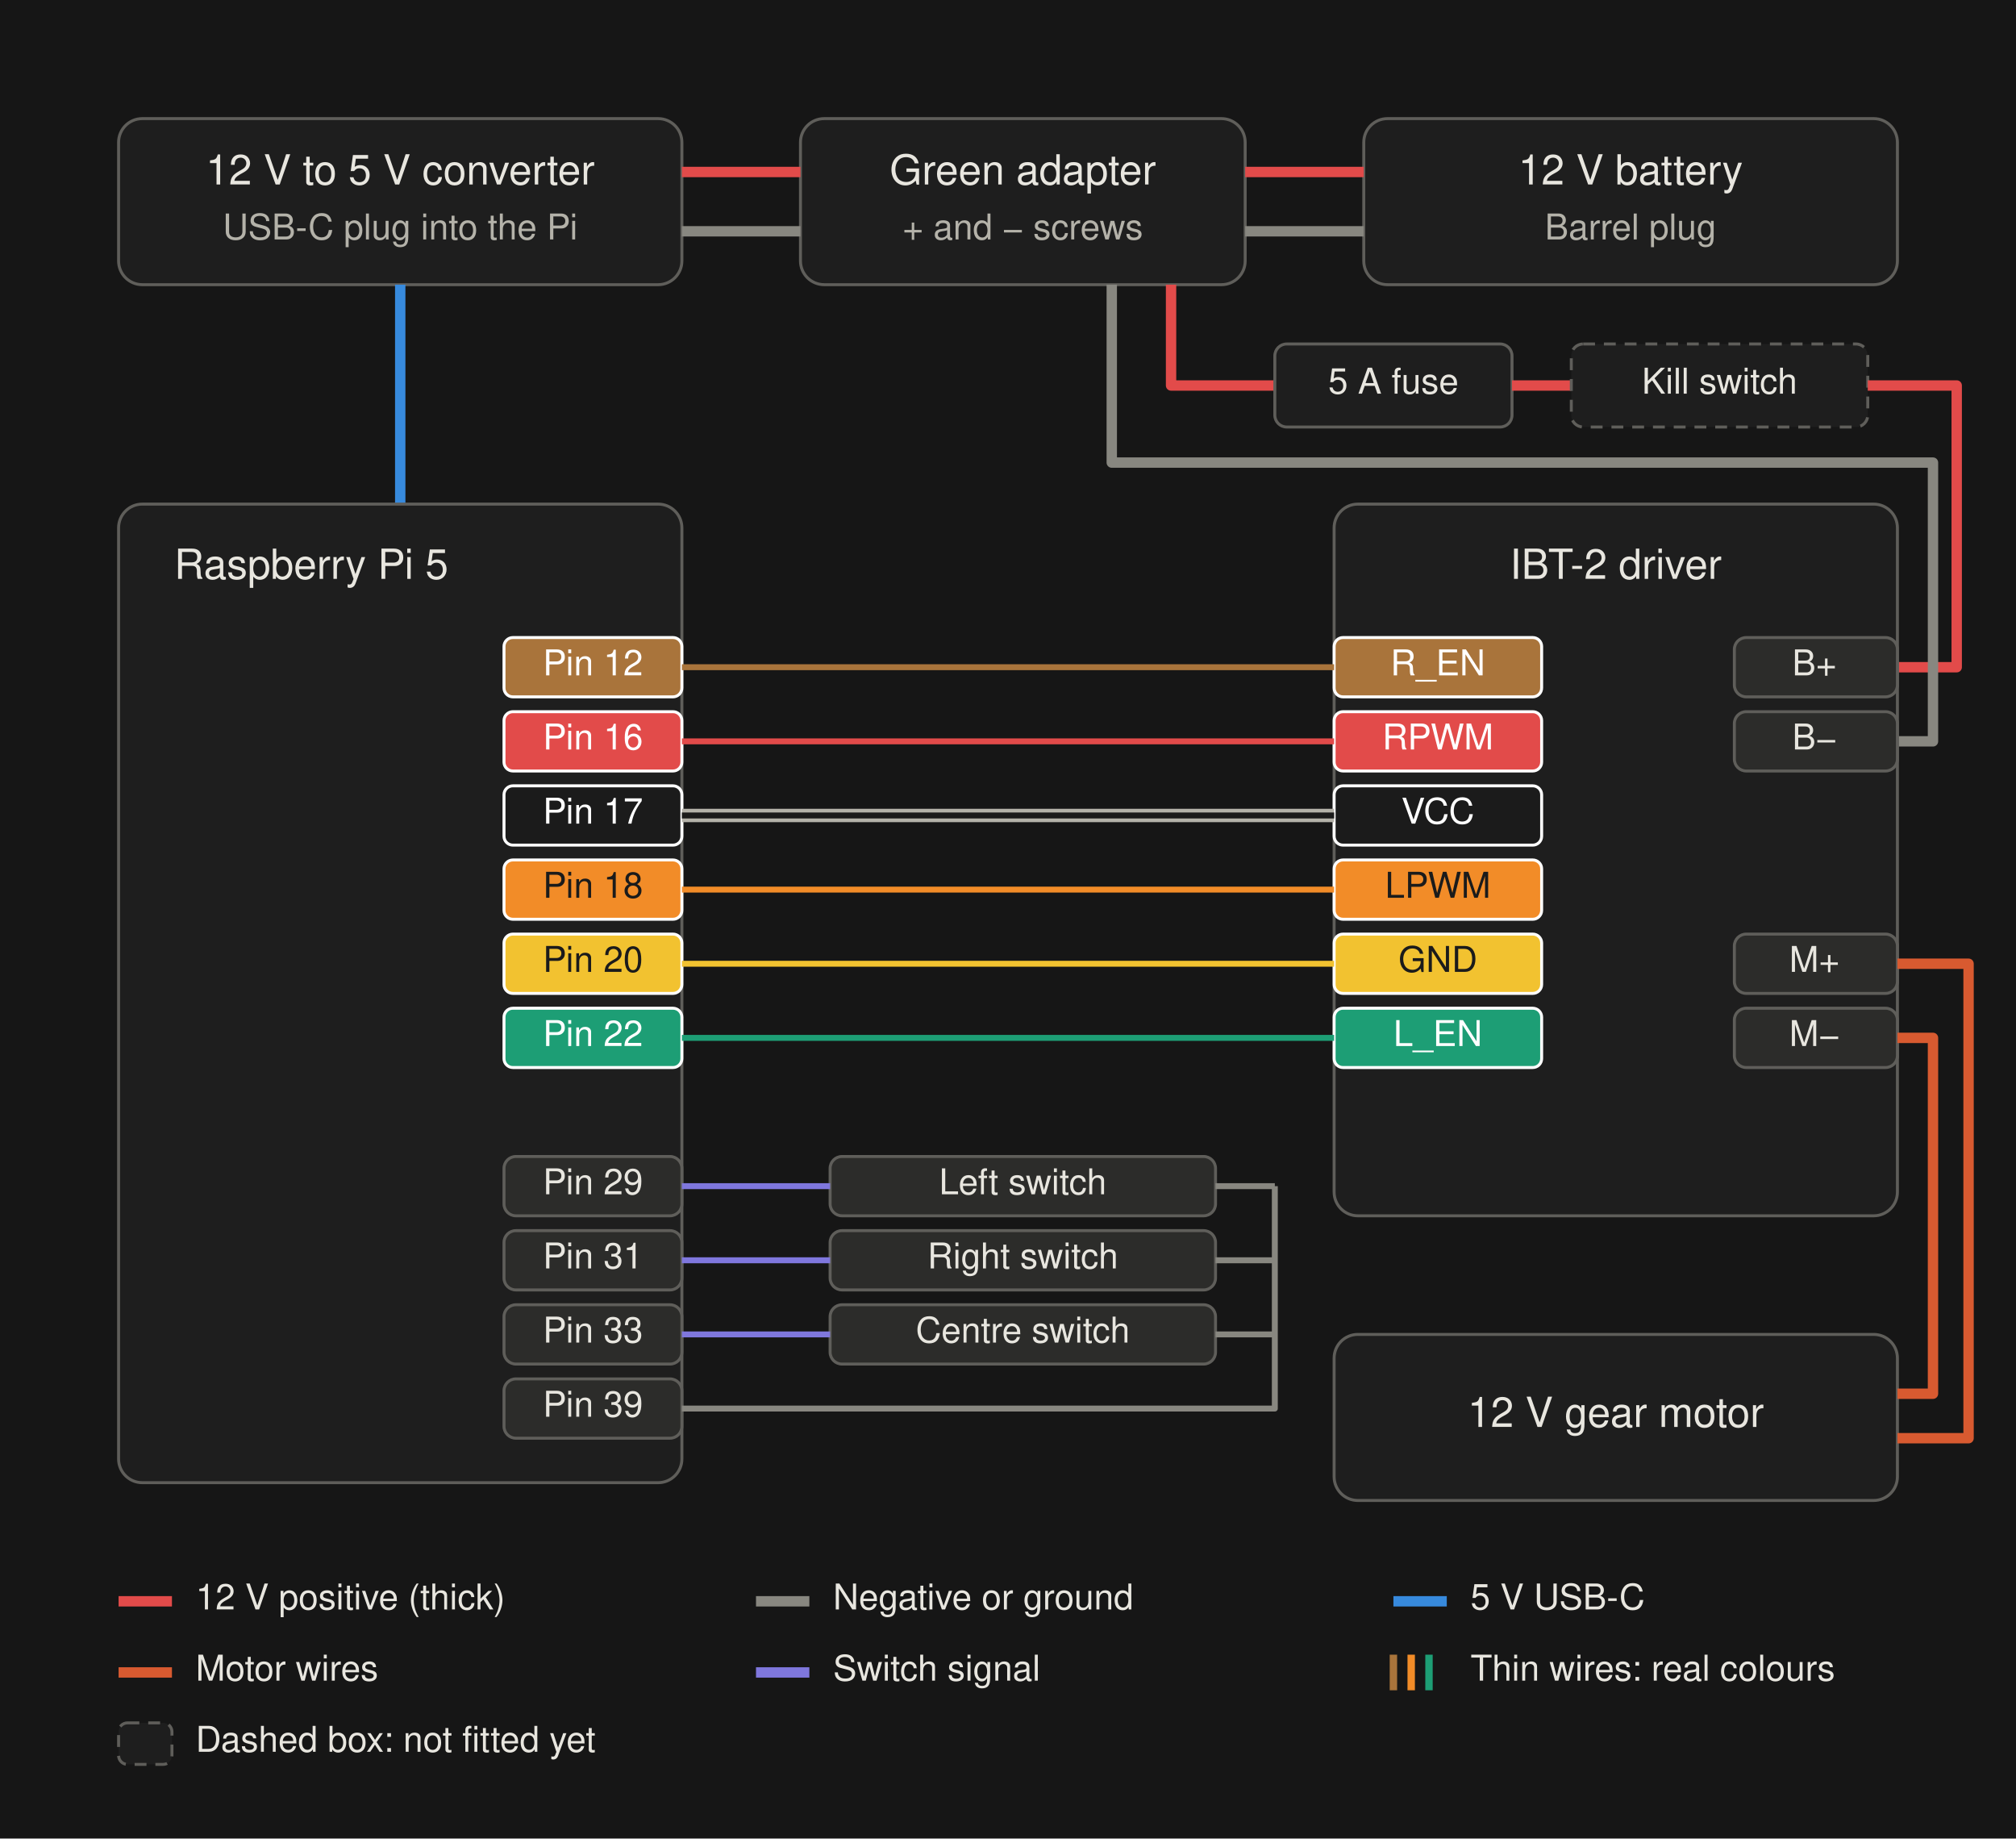
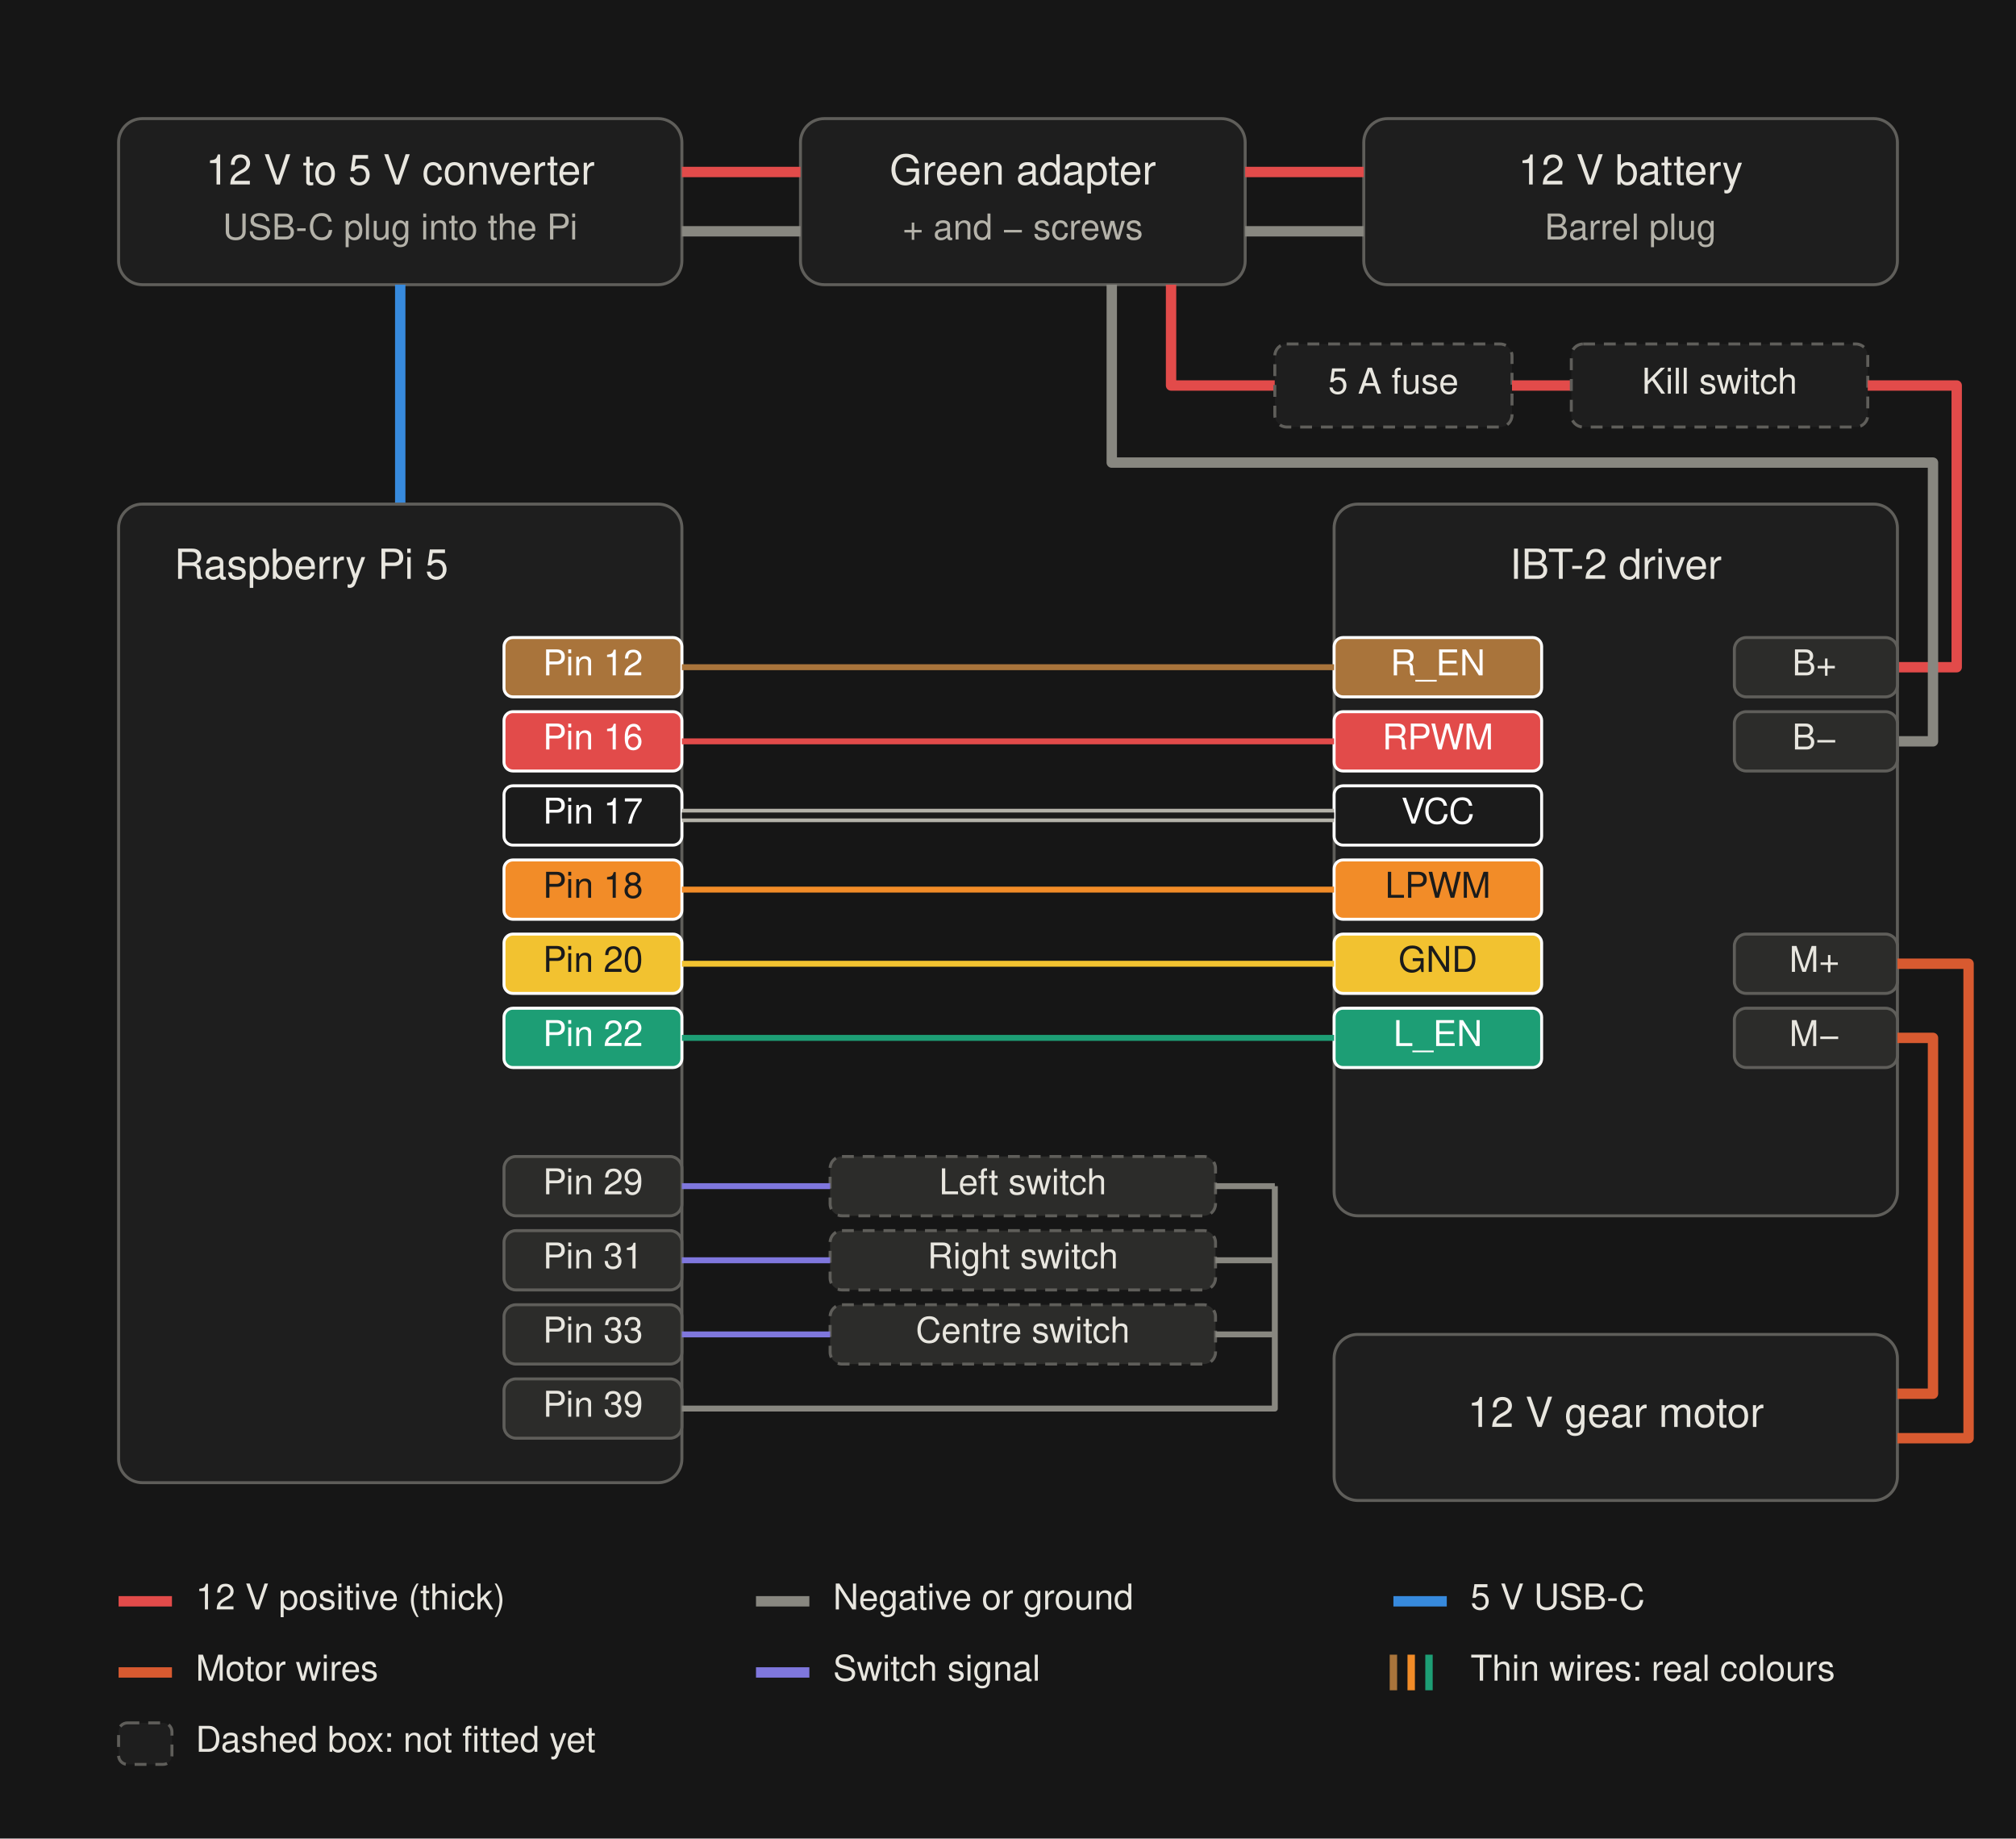
<svg xmlns="http://www.w3.org/2000/svg" viewBox="0 0 680 620" width="680" height="620" role="img">
  <rect width="680" height="620" fill="#161616" />
  <rect x="40" y="40" width="190" height="56" rx="8" fill="#1E1E1E" stroke="#5F5E5A" stroke-width="1" />
  <text x="135.0" y="59" font-family="Segoe UI, Helvetica, Arial, sans-serif" font-size="14" font-weight="500" fill="#E8E6DF" text-anchor="middle" dominant-baseline="central">12 V to 5 V converter</text>
  <text x="135.0" y="78" font-family="Segoe UI, Helvetica, Arial, sans-serif" font-size="12" font-weight="400" fill="#B4B2A9" text-anchor="middle" dominant-baseline="central">USB-C plug into the Pi</text>
  <rect x="270" y="40" width="150" height="56" rx="8" fill="#1E1E1E" stroke="#5F5E5A" stroke-width="1" />
  <text x="345.0" y="59" font-family="Segoe UI, Helvetica, Arial, sans-serif" font-size="14" font-weight="500" fill="#E8E6DF" text-anchor="middle" dominant-baseline="central">Green adapter</text>
  <text x="345.0" y="78" font-family="Segoe UI, Helvetica, Arial, sans-serif" font-size="12" font-weight="400" fill="#B4B2A9" text-anchor="middle" dominant-baseline="central">+ and − screws</text>
  <rect x="460" y="40" width="180" height="56" rx="8" fill="#1E1E1E" stroke="#5F5E5A" stroke-width="1" />
  <text x="550.0" y="59" font-family="Segoe UI, Helvetica, Arial, sans-serif" font-size="14" font-weight="500" fill="#E8E6DF" text-anchor="middle" dominant-baseline="central">12 V battery</text>
  <text x="550.0" y="78" font-family="Segoe UI, Helvetica, Arial, sans-serif" font-size="12" font-weight="400" fill="#B4B2A9" text-anchor="middle" dominant-baseline="central">Barrel plug</text>
  <path d="M460 58 L420 58" fill="none" stroke="#E24B4A" stroke-width="3.5" stroke-linejoin="round" />
  <path d="M460 78 L420 78" fill="none" stroke="#888780" stroke-width="3.5" stroke-linejoin="round" />
  <path d="M270 58 L230 58" fill="none" stroke="#E24B4A" stroke-width="3.5" stroke-linejoin="round" />
  <path d="M270 78 L230 78" fill="none" stroke="#888780" stroke-width="3.5" stroke-linejoin="round" />
  <path d="M135 96 L135 170" fill="none" stroke="#378ADD" stroke-width="3.5" stroke-linejoin="round" />
  <path d="M395 96 L395 130 L430 130" fill="none" stroke="#E24B4A" stroke-width="3.5" stroke-linejoin="round" />
-   <rect x="430" y="116" width="80" height="28" rx="4" fill="#1E1E1E" stroke="#5F5E5A" stroke-width="1" />
+   <rect x="430" y="116" width="80" height="28" rx="4" fill="#1E1E1E" stroke="#5F5E5A" stroke-width="1" stroke-dasharray="4 3" />
  <text x="470" y="130" font-family="Segoe UI, Helvetica, Arial, sans-serif" font-size="12" font-weight="400" fill="#E8E6DF" text-anchor="middle" dominant-baseline="central">5 A fuse</text>
  <path d="M510 130 L530 130" fill="none" stroke="#E24B4A" stroke-width="3.5" stroke-linejoin="round" />
  <rect x="530" y="116" width="100" height="28" rx="4" fill="#1E1E1E" stroke="#5F5E5A" stroke-width="1" stroke-dasharray="4 3" />
  <text x="580" y="130" font-family="Segoe UI, Helvetica, Arial, sans-serif" font-size="12" font-weight="400" fill="#E8E6DF" text-anchor="middle" dominant-baseline="central">Kill switch</text>
  <path d="M630 130 L660 130 L660 225 L640 225" fill="none" stroke="#E24B4A" stroke-width="3.5" stroke-linejoin="round" />
  <path d="M375 96 L375 156 L652 156 L652 250 L640 250" fill="none" stroke="#888780" stroke-width="3.5" stroke-linejoin="round" />
  <rect x="40" y="170" width="190" height="330" rx="8" fill="#1E1E1E" stroke="#5F5E5A" stroke-width="1" />
  <text x="105" y="192" font-family="Segoe UI, Helvetica, Arial, sans-serif" font-size="14" font-weight="500" fill="#E8E6DF" text-anchor="middle" dominant-baseline="central">Raspberry Pi 5</text>
  <rect x="450" y="170" width="190" height="240" rx="8" fill="#1E1E1E" stroke="#5F5E5A" stroke-width="1" />
  <text x="545" y="192" font-family="Segoe UI, Helvetica, Arial, sans-serif" font-size="14" font-weight="500" fill="#E8E6DF" text-anchor="middle" dominant-baseline="central">IBT-2 driver</text>
  <rect x="170" y="215" width="60" height="20" rx="3" fill="#A9743B" stroke="#FFFFFF" stroke-width="1" />
  <text x="200" y="225" font-family="Segoe UI, Helvetica, Arial, sans-serif" font-size="12" font-weight="400" fill="#FFFFFF" text-anchor="middle" dominant-baseline="central">Pin 12</text>
  <rect x="450" y="215" width="70" height="20" rx="3" fill="#A9743B" stroke="#FFFFFF" stroke-width="1" />
  <text x="485" y="225" font-family="Segoe UI, Helvetica, Arial, sans-serif" font-size="12" font-weight="400" fill="#FFFFFF" text-anchor="middle" dominant-baseline="central">R_EN</text>
  <path d="M230 225 L450 225" fill="none" stroke="#A9743B" stroke-width="2" stroke-linejoin="round" />
  <rect x="170" y="240" width="60" height="20" rx="3" fill="#E24B4A" stroke="#FFFFFF" stroke-width="1" />
  <text x="200" y="250" font-family="Segoe UI, Helvetica, Arial, sans-serif" font-size="12" font-weight="400" fill="#FFFFFF" text-anchor="middle" dominant-baseline="central">Pin 16</text>
  <rect x="450" y="240" width="70" height="20" rx="3" fill="#E24B4A" stroke="#FFFFFF" stroke-width="1" />
  <text x="485" y="250" font-family="Segoe UI, Helvetica, Arial, sans-serif" font-size="12" font-weight="400" fill="#FFFFFF" text-anchor="middle" dominant-baseline="central">RPWM</text>
  <path d="M230 250 L450 250" fill="none" stroke="#E24B4A" stroke-width="2" stroke-linejoin="round" />
  <rect x="170" y="265" width="60" height="20" rx="3" fill="#1B1B1B" stroke="#FFFFFF" stroke-width="1" />
  <text x="200" y="275" font-family="Segoe UI, Helvetica, Arial, sans-serif" font-size="12" font-weight="400" fill="#FFFFFF" text-anchor="middle" dominant-baseline="central">Pin 17</text>
  <rect x="450" y="265" width="70" height="20" rx="3" fill="#1B1B1B" stroke="#FFFFFF" stroke-width="1" />
  <text x="485" y="275" font-family="Segoe UI, Helvetica, Arial, sans-serif" font-size="12" font-weight="400" fill="#FFFFFF" text-anchor="middle" dominant-baseline="central">VCC</text>
  <path d="M230 275 L450 275" fill="none" stroke="#B4B2A9" stroke-width="4.5" stroke-linejoin="round" />
  <path d="M230 275 L450 275" fill="none" stroke="#1B1B1B" stroke-width="2" stroke-linejoin="round" />
  <rect x="170" y="290" width="60" height="20" rx="3" fill="#F28C28" stroke="#FFFFFF" stroke-width="1" />
  <text x="200" y="300" font-family="Segoe UI, Helvetica, Arial, sans-serif" font-size="12" font-weight="400" fill="#1B1B1B" text-anchor="middle" dominant-baseline="central">Pin 18</text>
  <rect x="450" y="290" width="70" height="20" rx="3" fill="#F28C28" stroke="#FFFFFF" stroke-width="1" />
  <text x="485" y="300" font-family="Segoe UI, Helvetica, Arial, sans-serif" font-size="12" font-weight="400" fill="#1B1B1B" text-anchor="middle" dominant-baseline="central">LPWM</text>
  <path d="M230 300 L450 300" fill="none" stroke="#F28C28" stroke-width="2" stroke-linejoin="round" />
  <rect x="170" y="315" width="60" height="20" rx="3" fill="#F2C230" stroke="#FFFFFF" stroke-width="1" />
  <text x="200" y="325" font-family="Segoe UI, Helvetica, Arial, sans-serif" font-size="12" font-weight="400" fill="#1B1B1B" text-anchor="middle" dominant-baseline="central">Pin 20</text>
  <rect x="450" y="315" width="70" height="20" rx="3" fill="#F2C230" stroke="#FFFFFF" stroke-width="1" />
  <text x="485" y="325" font-family="Segoe UI, Helvetica, Arial, sans-serif" font-size="12" font-weight="400" fill="#1B1B1B" text-anchor="middle" dominant-baseline="central">GND</text>
  <path d="M230 325 L450 325" fill="none" stroke="#F2C230" stroke-width="2" stroke-linejoin="round" />
  <rect x="170" y="340" width="60" height="20" rx="3" fill="#1D9E75" stroke="#FFFFFF" stroke-width="1" />
  <text x="200" y="350" font-family="Segoe UI, Helvetica, Arial, sans-serif" font-size="12" font-weight="400" fill="#FFFFFF" text-anchor="middle" dominant-baseline="central">Pin 22</text>
  <rect x="450" y="340" width="70" height="20" rx="3" fill="#1D9E75" stroke="#FFFFFF" stroke-width="1" />
  <text x="485" y="350" font-family="Segoe UI, Helvetica, Arial, sans-serif" font-size="12" font-weight="400" fill="#FFFFFF" text-anchor="middle" dominant-baseline="central">L_EN</text>
  <path d="M230 350 L450 350" fill="none" stroke="#1D9E75" stroke-width="2" stroke-linejoin="round" />
  <rect x="585" y="215" width="55" height="20" rx="4" fill="#2C2C2A" stroke="#5F5E5A" stroke-width="1" />
  <text x="612" y="225" font-family="Segoe UI, Helvetica, Arial, sans-serif" font-size="12" font-weight="400" fill="#E8E6DF" text-anchor="middle" dominant-baseline="central">B+</text>
  <rect x="585" y="240" width="55" height="20" rx="4" fill="#2C2C2A" stroke="#5F5E5A" stroke-width="1" />
  <text x="612" y="250" font-family="Segoe UI, Helvetica, Arial, sans-serif" font-size="12" font-weight="400" fill="#E8E6DF" text-anchor="middle" dominant-baseline="central">B−</text>
  <rect x="585" y="315" width="55" height="20" rx="4" fill="#2C2C2A" stroke="#5F5E5A" stroke-width="1" />
  <text x="612" y="325" font-family="Segoe UI, Helvetica, Arial, sans-serif" font-size="12" font-weight="400" fill="#E8E6DF" text-anchor="middle" dominant-baseline="central">M+</text>
  <rect x="585" y="340" width="55" height="20" rx="4" fill="#2C2C2A" stroke="#5F5E5A" stroke-width="1" />
  <text x="612" y="350" font-family="Segoe UI, Helvetica, Arial, sans-serif" font-size="12" font-weight="400" fill="#E8E6DF" text-anchor="middle" dominant-baseline="central">M−</text>
  <rect x="170" y="390" width="60" height="20" rx="4" fill="#2C2C2A" stroke="#5F5E5A" stroke-width="1" />
  <text x="200" y="400" font-family="Segoe UI, Helvetica, Arial, sans-serif" font-size="12" font-weight="400" fill="#E8E6DF" text-anchor="middle" dominant-baseline="central">Pin 29</text>
-   <rect x="280" y="390" width="130" height="20" rx="4" fill="#2C2C2A" stroke="#5F5E5A" stroke-width="1" />
+   <rect x="280" y="390" width="130" height="20" rx="4" fill="#2C2C2A" stroke="#5F5E5A" stroke-width="1" stroke-dasharray="4 3" />
  <text x="345" y="400" font-family="Segoe UI, Helvetica, Arial, sans-serif" font-size="12" font-weight="400" fill="#E8E6DF" text-anchor="middle" dominant-baseline="central">Left switch</text>
  <path d="M230 400 L280 400" fill="none" stroke="#7F77DD" stroke-width="2" stroke-linejoin="round" />
  <path d="M410 400 L430 400" fill="none" stroke="#888780" stroke-width="2" stroke-linejoin="round" />
  <rect x="170" y="415" width="60" height="20" rx="4" fill="#2C2C2A" stroke="#5F5E5A" stroke-width="1" />
  <text x="200" y="425" font-family="Segoe UI, Helvetica, Arial, sans-serif" font-size="12" font-weight="400" fill="#E8E6DF" text-anchor="middle" dominant-baseline="central">Pin 31</text>
-   <rect x="280" y="415" width="130" height="20" rx="4" fill="#2C2C2A" stroke="#5F5E5A" stroke-width="1" />
+   <rect x="280" y="415" width="130" height="20" rx="4" fill="#2C2C2A" stroke="#5F5E5A" stroke-width="1" stroke-dasharray="4 3" />
  <text x="345" y="425" font-family="Segoe UI, Helvetica, Arial, sans-serif" font-size="12" font-weight="400" fill="#E8E6DF" text-anchor="middle" dominant-baseline="central">Right switch</text>
  <path d="M230 425 L280 425" fill="none" stroke="#7F77DD" stroke-width="2" stroke-linejoin="round" />
  <path d="M410 425 L430 425" fill="none" stroke="#888780" stroke-width="2" stroke-linejoin="round" />
  <rect x="170" y="440" width="60" height="20" rx="4" fill="#2C2C2A" stroke="#5F5E5A" stroke-width="1" />
  <text x="200" y="450" font-family="Segoe UI, Helvetica, Arial, sans-serif" font-size="12" font-weight="400" fill="#E8E6DF" text-anchor="middle" dominant-baseline="central">Pin 33</text>
-   <rect x="280" y="440" width="130" height="20" rx="4" fill="#2C2C2A" stroke="#5F5E5A" stroke-width="1" />
+   <rect x="280" y="440" width="130" height="20" rx="4" fill="#2C2C2A" stroke="#5F5E5A" stroke-width="1" stroke-dasharray="4 3" />
  <text x="345" y="450" font-family="Segoe UI, Helvetica, Arial, sans-serif" font-size="12" font-weight="400" fill="#E8E6DF" text-anchor="middle" dominant-baseline="central">Centre switch</text>
  <path d="M230 450 L280 450" fill="none" stroke="#7F77DD" stroke-width="2" stroke-linejoin="round" />
  <path d="M410 450 L430 450" fill="none" stroke="#888780" stroke-width="2" stroke-linejoin="round" />
  <rect x="170" y="465" width="60" height="20" rx="4" fill="#2C2C2A" stroke="#5F5E5A" stroke-width="1" />
  <text x="200" y="475" font-family="Segoe UI, Helvetica, Arial, sans-serif" font-size="12" font-weight="400" fill="#E8E6DF" text-anchor="middle" dominant-baseline="central">Pin 39</text>
  <path d="M430 400 L430 475 L230 475" fill="none" stroke="#888780" stroke-width="2" stroke-linejoin="round" />
  <rect x="450" y="450" width="190" height="56" rx="8" fill="#1E1E1E" stroke="#5F5E5A" stroke-width="1" />
  <text x="545" y="478" font-family="Segoe UI, Helvetica, Arial, sans-serif" font-size="14" font-weight="500" fill="#E8E6DF" text-anchor="middle" dominant-baseline="central">12 V gear motor</text>
  <path d="M640 325 L664 325 L664 485 L640 485" fill="none" stroke="#D85A30" stroke-width="3.5" stroke-linejoin="round" />
  <path d="M640 350 L652 350 L652 470 L640 470" fill="none" stroke="#D85A30" stroke-width="3.5" stroke-linejoin="round" />
  <path d="M40 540 L58 540" fill="none" stroke="#E24B4A" stroke-width="3.5" stroke-linejoin="round" />
  <text x="66" y="540" font-family="Segoe UI, Helvetica, Arial, sans-serif" font-size="12" font-weight="400" fill="#E8E6DF" text-anchor="start" dominant-baseline="central">12 V positive (thick)</text>
  <path d="M255 540 L273 540" fill="none" stroke="#888780" stroke-width="3.5" stroke-linejoin="round" />
  <text x="281" y="540" font-family="Segoe UI, Helvetica, Arial, sans-serif" font-size="12" font-weight="400" fill="#E8E6DF" text-anchor="start" dominant-baseline="central">Negative or ground</text>
  <path d="M470 540 L488 540" fill="none" stroke="#378ADD" stroke-width="3.5" stroke-linejoin="round" />
  <text x="496" y="540" font-family="Segoe UI, Helvetica, Arial, sans-serif" font-size="12" font-weight="400" fill="#E8E6DF" text-anchor="start" dominant-baseline="central">5 V USB-C</text>
  <path d="M40 564 L58 564" fill="none" stroke="#D85A30" stroke-width="3.5" stroke-linejoin="round" />
  <text x="66" y="564" font-family="Segoe UI, Helvetica, Arial, sans-serif" font-size="12" font-weight="400" fill="#E8E6DF" text-anchor="start" dominant-baseline="central">Motor wires</text>
  <path d="M255 564 L273 564" fill="none" stroke="#7F77DD" stroke-width="3.5" stroke-linejoin="round" />
  <text x="281" y="564" font-family="Segoe UI, Helvetica, Arial, sans-serif" font-size="12" font-weight="400" fill="#E8E6DF" text-anchor="start" dominant-baseline="central">Switch signal</text>
  <path d="M470 558 L470 570" fill="none" stroke="#A9743B" stroke-width="2.5" stroke-linejoin="round" />
  <path d="M476 558 L476 570" fill="none" stroke="#F28C28" stroke-width="2.5" stroke-linejoin="round" />
  <path d="M482 558 L482 570" fill="none" stroke="#1D9E75" stroke-width="2.5" stroke-linejoin="round" />
  <text x="496" y="564" font-family="Segoe UI, Helvetica, Arial, sans-serif" font-size="12" font-weight="400" fill="#E8E6DF" text-anchor="start" dominant-baseline="central">Thin wires: real colours</text>
  <rect x="40" y="581" width="18" height="14" rx="3" fill="#1E1E1E" stroke="#5F5E5A" stroke-width="1" stroke-dasharray="4 3" />
  <text x="66" y="588" font-family="Segoe UI, Helvetica, Arial, sans-serif" font-size="12" font-weight="400" fill="#E8E6DF" text-anchor="start" dominant-baseline="central">Dashed box: not fitted yet</text>
</svg>
